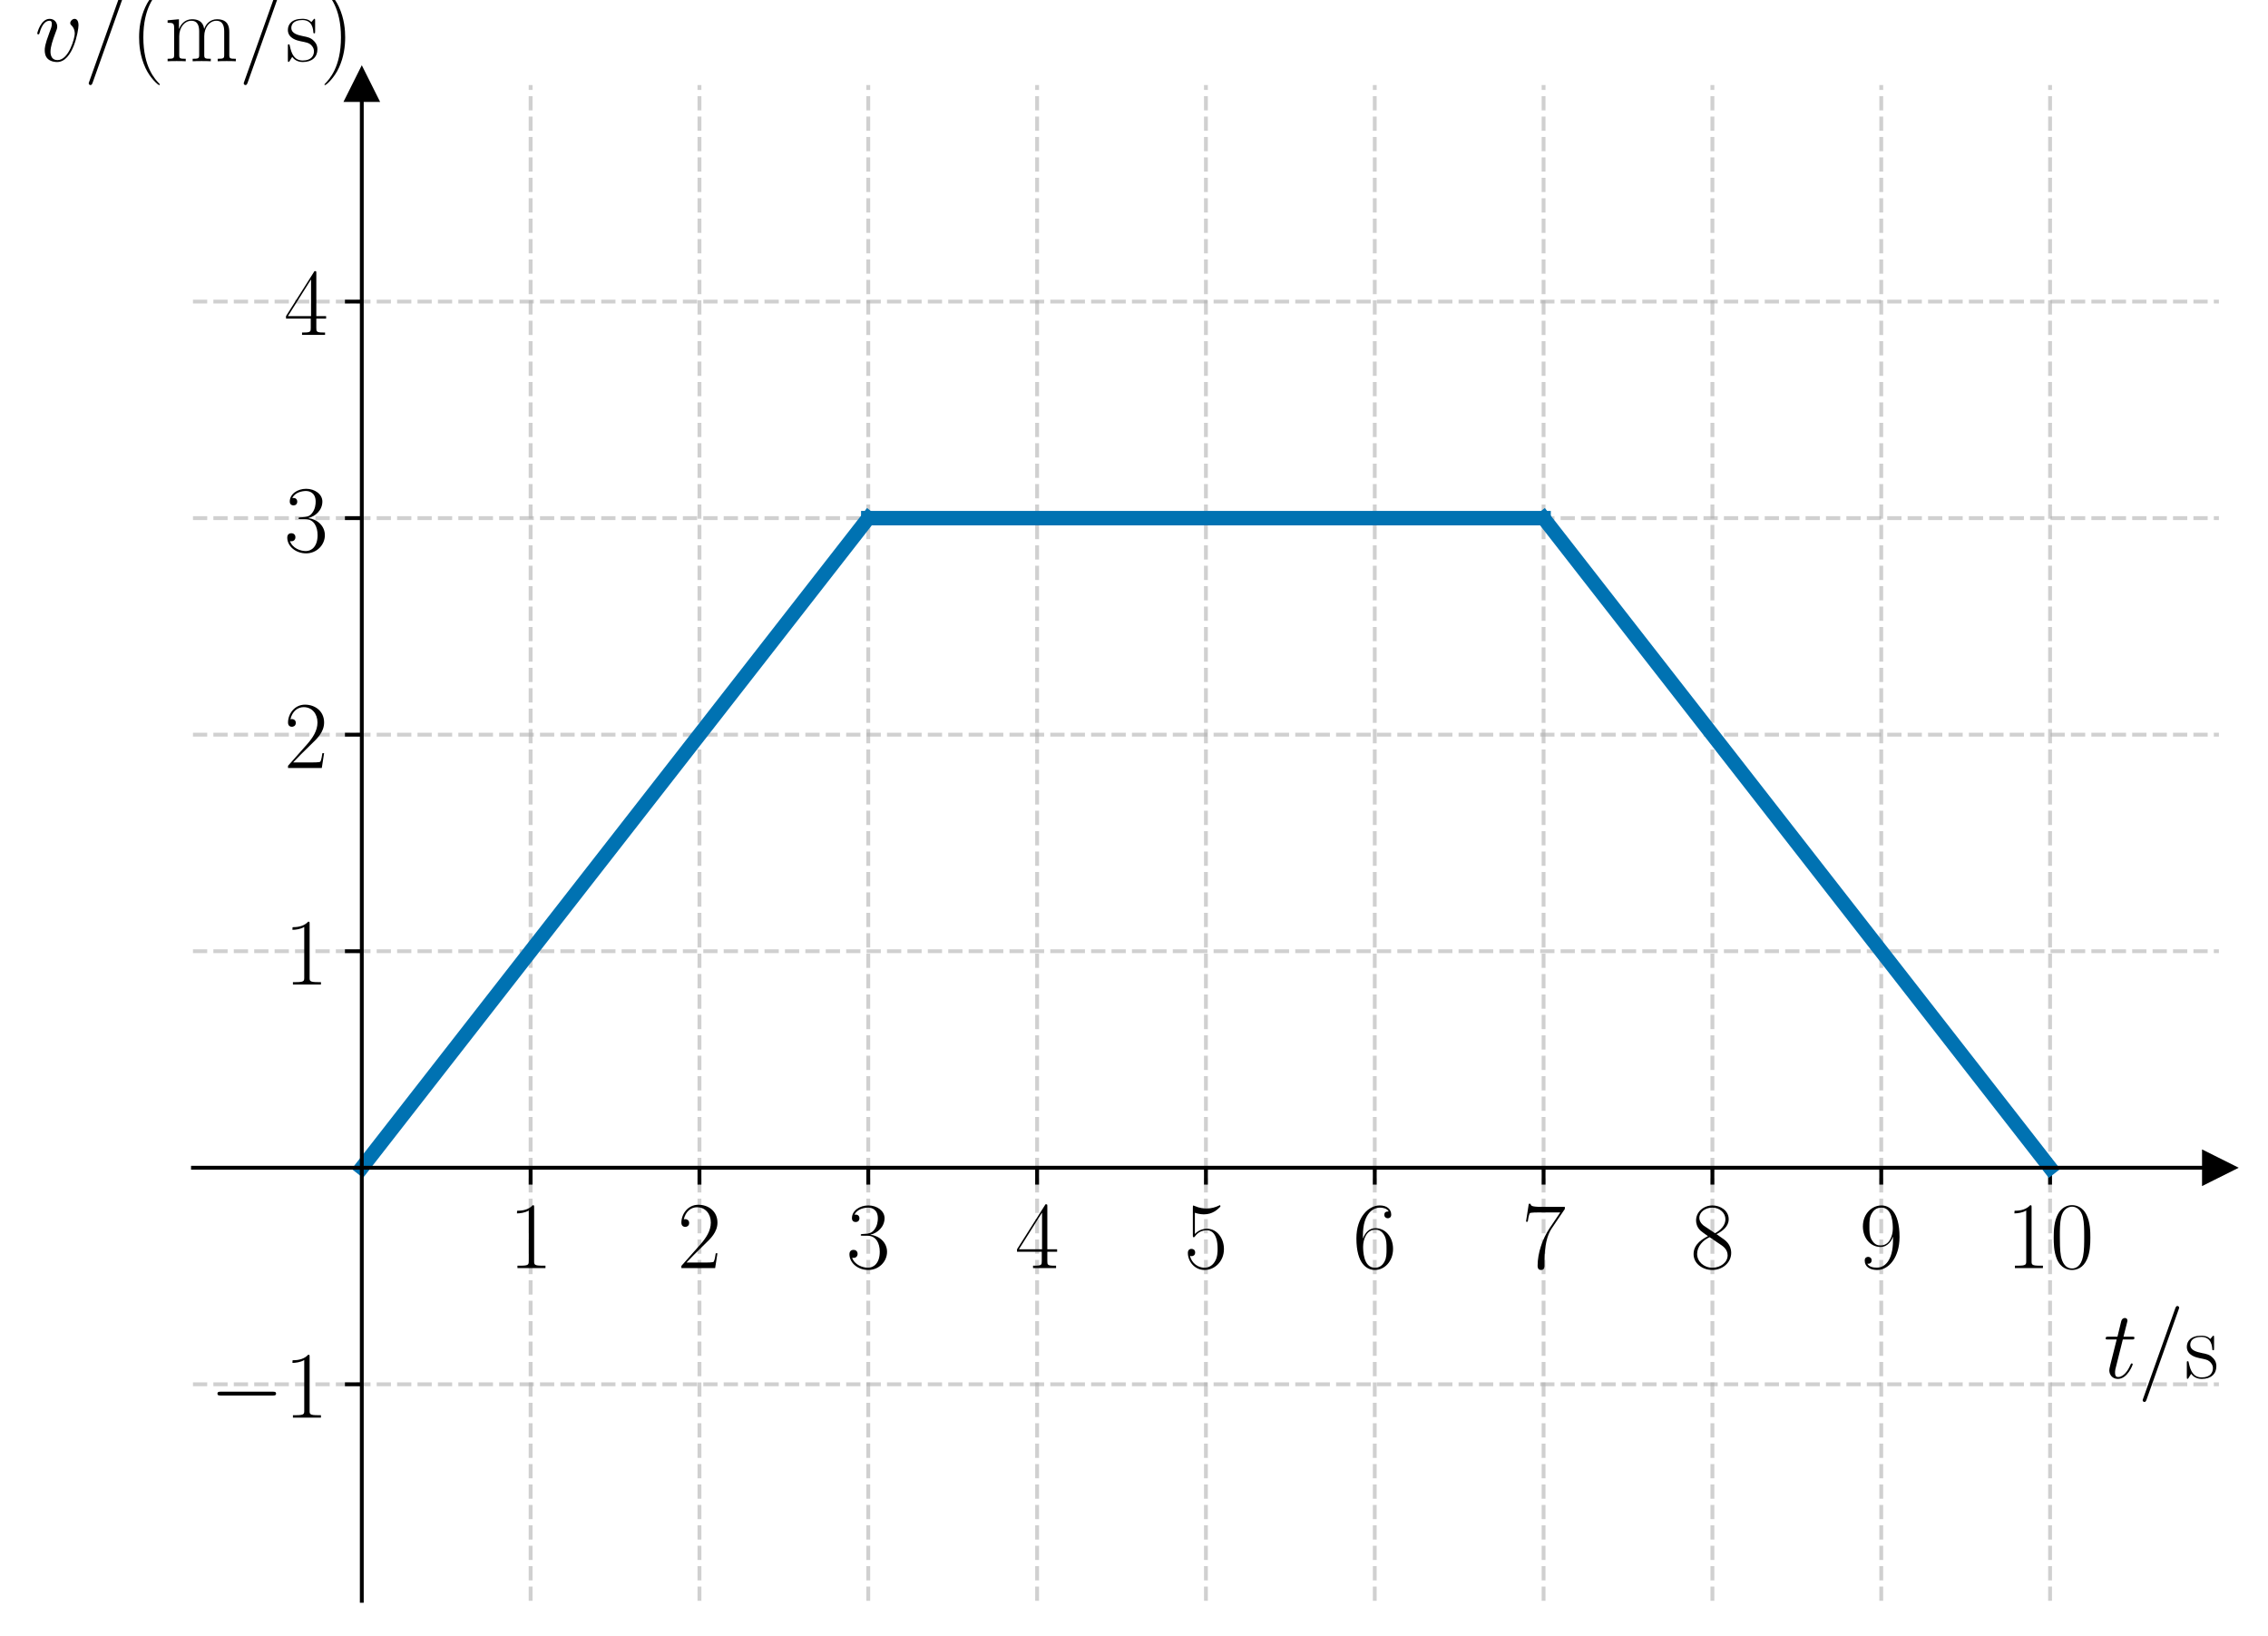
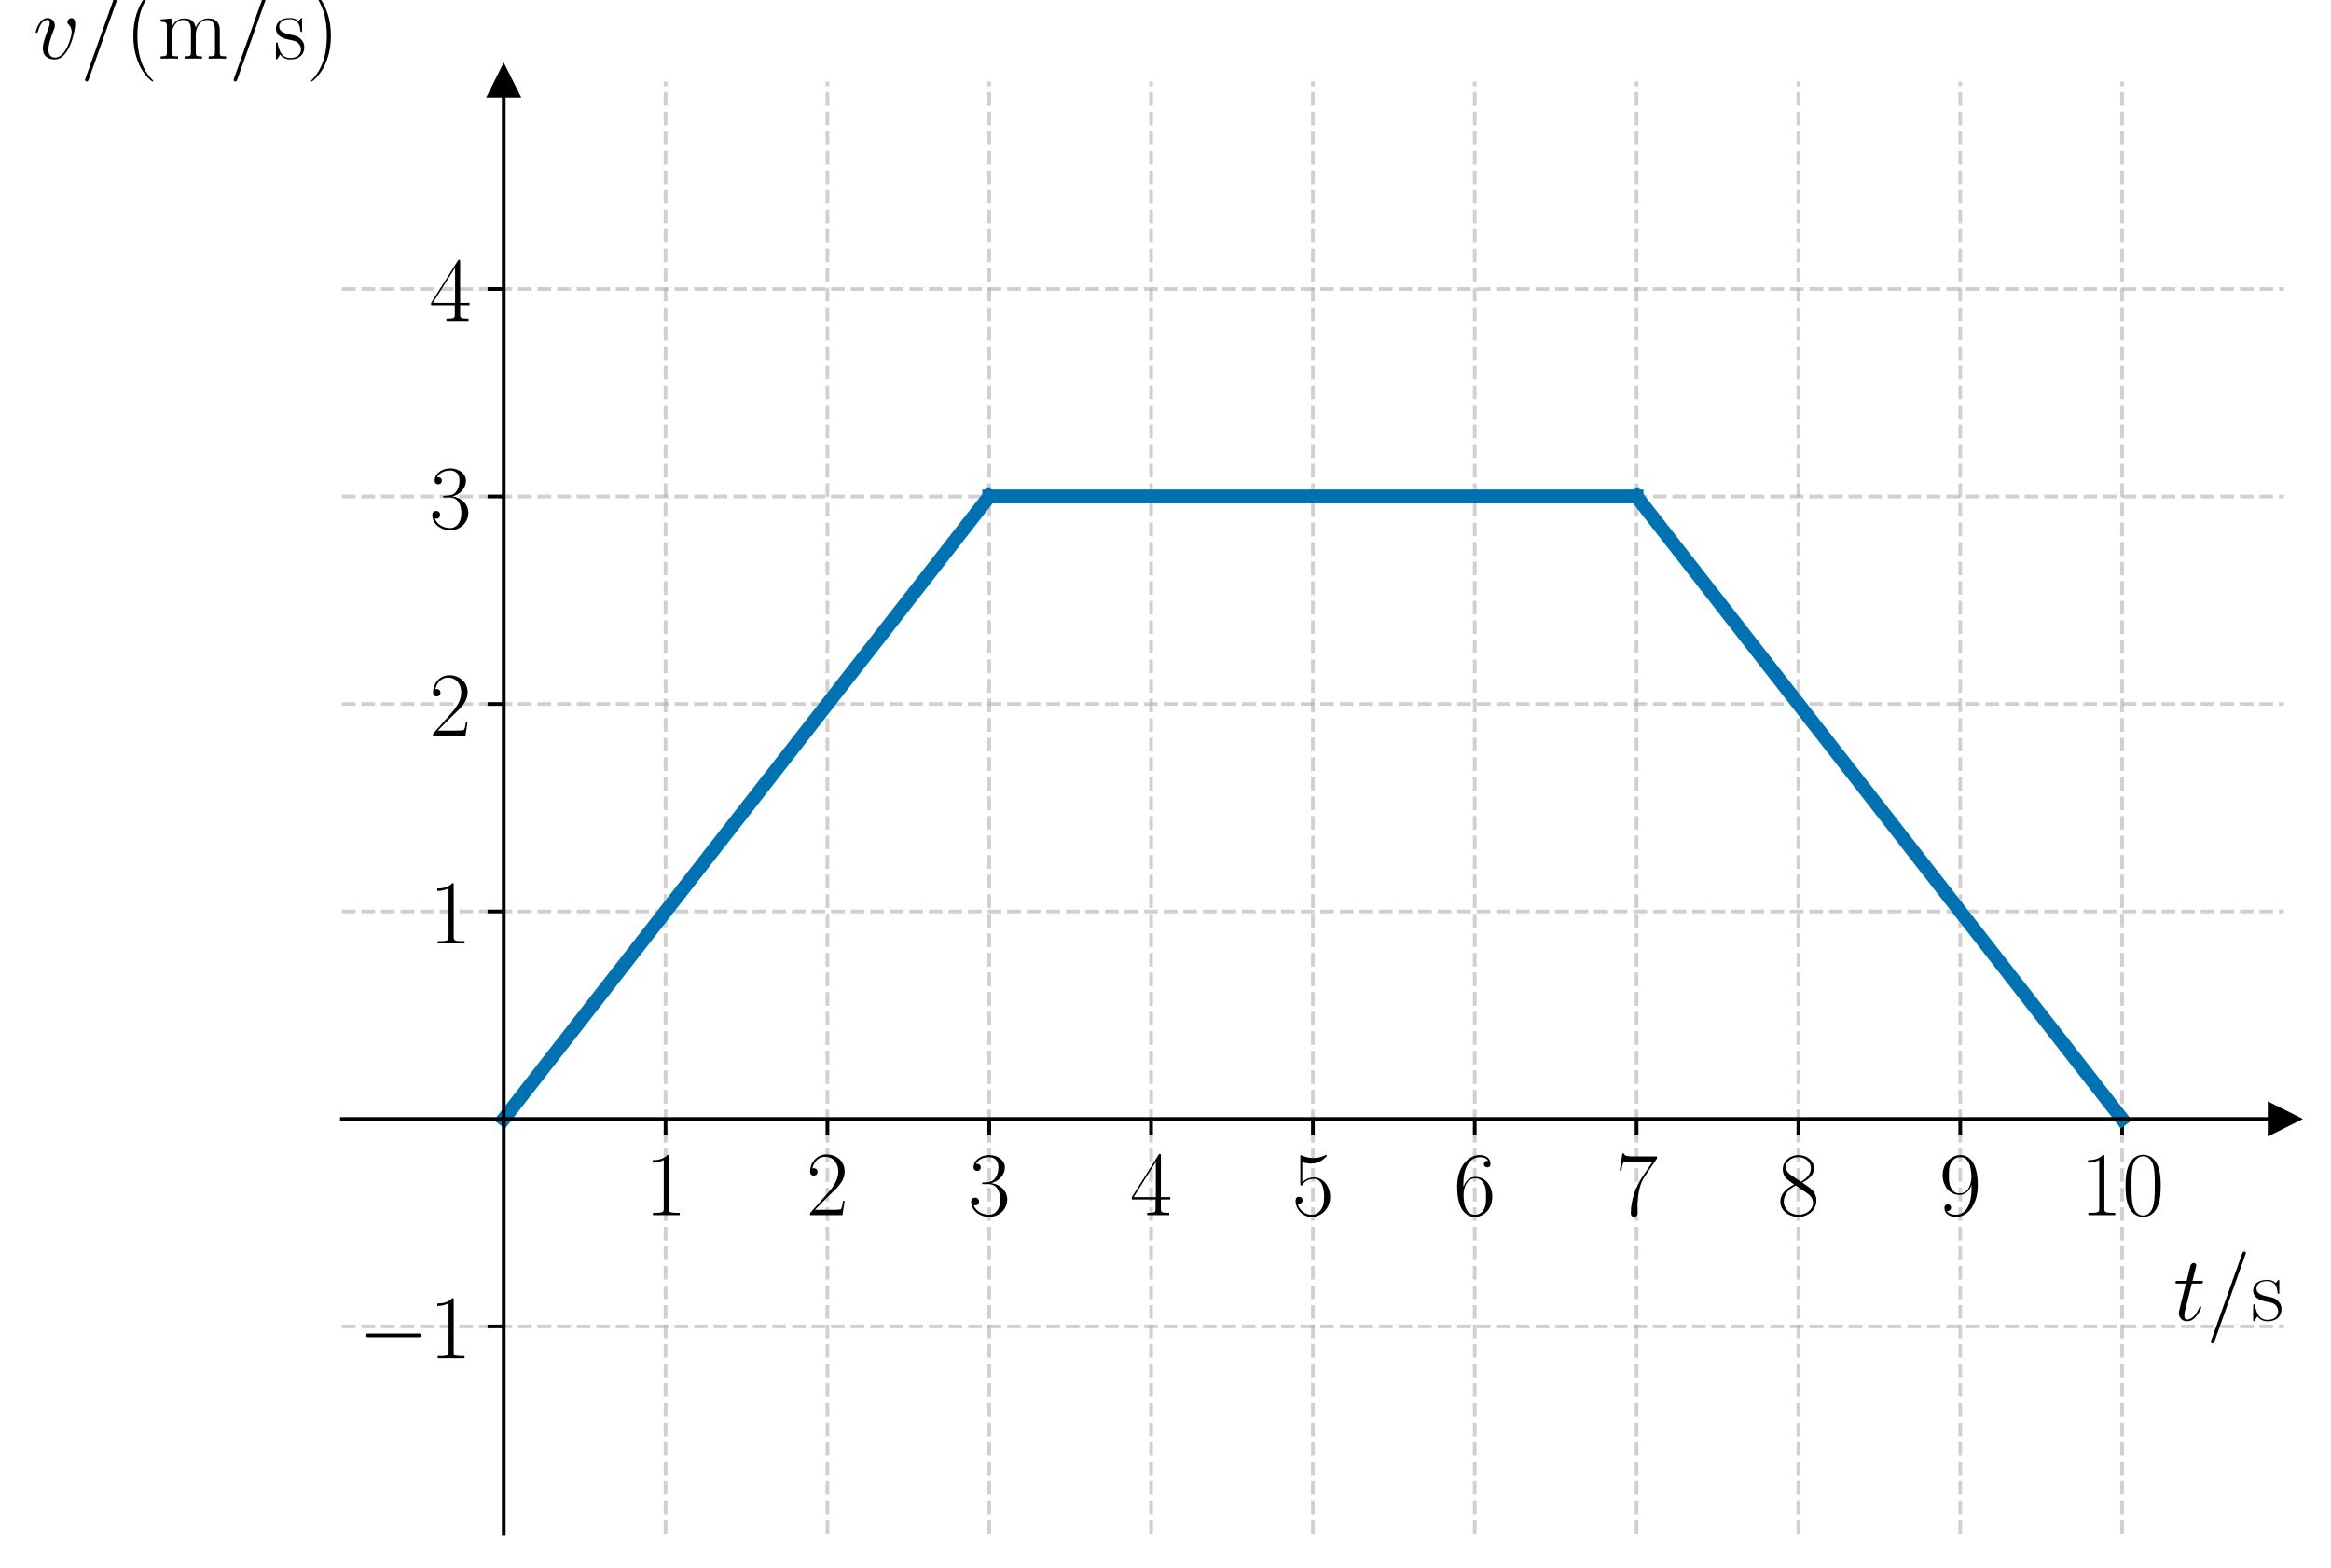
- <svg xmlns="http://www.w3.org/2000/svg" xmlns:xlink="http://www.w3.org/1999/xlink" width="471.093pt" height="339.646pt" viewBox="0 0 471.093 339.646" version="1.1">
+ <svg xmlns="http://www.w3.org/2000/svg" xmlns:xlink="http://www.w3.org/1999/xlink" width="505.093pt" height="339.646pt" viewBox="0 0 505.093 339.646" version="1.1">
  <defs>
    <style type="text/css">*{stroke-linejoin: round; stroke-linecap: butt}</style>
  </defs>
  <g id="figure_1">
    <g id="patch_1">
-       <path d="M 0 339.646  L 471.093 339.646  L 471.093 0  L 0 0  L 0 339.646  z " style="fill: none" />
+       <path d="M 0 339.646  L 505.093 339.646  L 505.093 0  L 0 0  L 0 339.646  z " style="fill: none" />
    </g>
    <g id="axes_1">
      <g id="patch_2">
-         <path d="M 40.081 332.446  L 460.893 332.446  L 460.893 17.663  L 40.081 17.663  L 40.081 332.446  z " style="fill: none" />
+         <path d="M 74.081 332.446  L 494.893 332.446  L 494.893 17.663  L 74.081 17.663  L 74.081 332.446  z " style="fill: none" />
      </g>
      <g id="matplotlib.axis_1">
        <g id="xtick_1">
          <g id="line2d_1">
-             <path d="M 110.217 332.446  L 110.217 17.663  " clip-path="url(#pa4f11e5dad)" style="fill: none; stroke-dasharray: 2.96,1.28; stroke-dashoffset: 0; stroke: #b0b0b0; stroke-opacity: 0.6; stroke-width: 0.8" />
+             <path d="M 144.217 332.446  L 144.217 17.663  " clip-path="url(#p9e16d8593b)" style="fill: none; stroke-dasharray: 2.96,1.28; stroke-dashoffset: 0; stroke: #b0b0b0; stroke-opacity: 0.6; stroke-width: 0.8" />
          </g>
          <g id="line2d_2">
            <defs>
-               <path id="m985f0166a1" d="M 0 0  L 0 3.5  " style="stroke: #000000; stroke-width: 0.8" />
+               <path id="mbb96b07e15" d="M 0 0  L 0 3.5  " style="stroke: #000000; stroke-width: 0.8" />
            </defs>
            <g>
-               <use xlink:href="#m985f0166a1" x="110.217" y="242.508" style="stroke: #000000; stroke-width: 0.8" />
+               <use xlink:href="#mbb96b07e15" x="144.217" y="242.508" style="stroke: #000000; stroke-width: 0.8" />
            </g>
          </g>
          <g id="text_1">
-             <g transform="translate(105.6476 263.3451) scale(0.2 -0.2)">
+             <g transform="translate(139.6476 263.3451) scale(0.2 -0.2)">
              <defs>
                <path id="CMR17-31" d="M 1702 4058  C 1702 4192 1696 4192 1606 4192  C 1357 3916 979 3827 621 3827  C 602 3827 570 3827 563 3808  C 557 3795 557 3782 557 3648  C 755 3648 1088 3686 1344 3839  L 1344 461  C 1344 236 1331 160 781 160  L 589 160  L 589 0  C 896 0 1216 0 1523 0  C 1830 0 2150 0 2458 0  L 2458 160  L 2266 160  C 1715 160 1702 230 1702 458  L 1702 4058  z " transform="scale(0.015625)" />
              </defs>
              <use xlink:href="#CMR17-31" transform="scale(0.996264)" />
            </g>
          </g>
        </g>
        <g id="xtick_2">
          <g id="line2d_3">
-             <path d="M 145.284 332.446  L 145.284 17.663  " clip-path="url(#pa4f11e5dad)" style="fill: none; stroke-dasharray: 2.96,1.28; stroke-dashoffset: 0; stroke: #b0b0b0; stroke-opacity: 0.6; stroke-width: 0.8" />
+             <path d="M 179.284 332.446  L 179.284 17.663  " clip-path="url(#p9e16d8593b)" style="fill: none; stroke-dasharray: 2.96,1.28; stroke-dashoffset: 0; stroke: #b0b0b0; stroke-opacity: 0.6; stroke-width: 0.8" />
          </g>
          <g id="line2d_4">
            <g>
-               <use xlink:href="#m985f0166a1" x="145.284" y="242.508" style="stroke: #000000; stroke-width: 0.8" />
+               <use xlink:href="#mbb96b07e15" x="179.284" y="242.508" style="stroke: #000000; stroke-width: 0.8" />
            </g>
          </g>
          <g id="text_2">
-             <g transform="translate(140.7153 263.3451) scale(0.2 -0.2)">
+             <g transform="translate(174.7153 263.3451) scale(0.2 -0.2)">
              <defs>
                <path id="CMR17-32" d="M 2669 989  L 2554 989  C 2490 536 2438 459 2413 420  C 2381 369 1920 369 1830 369  L 602 369  C 832 619 1280 1072 1824 1597  C 2214 1967 2669 2402 2669 3035  C 2669 3790 2067 4224 1395 4224  C 691 4224 262 3604 262 3030  C 262 2780 448 2748 525 2748  C 589 2748 781 2787 781 3010  C 781 3207 614 3264 525 3264  C 486 3264 448 3258 422 3245  C 544 3790 915 4058 1306 4058  C 1862 4058 2227 3617 2227 3035  C 2227 2479 1901 2000 1536 1584  L 262 146  L 262 0  L 2515 0  L 2669 989  z " transform="scale(0.015625)" />
              </defs>
              <use xlink:href="#CMR17-32" transform="scale(0.996264)" />
            </g>
          </g>
        </g>
        <g id="xtick_3">
          <g id="line2d_5">
-             <path d="M 180.352 332.446  L 180.352 17.663  " clip-path="url(#pa4f11e5dad)" style="fill: none; stroke-dasharray: 2.96,1.28; stroke-dashoffset: 0; stroke: #b0b0b0; stroke-opacity: 0.6; stroke-width: 0.8" />
+             <path d="M 214.352 332.446  L 214.352 17.663  " clip-path="url(#p9e16d8593b)" style="fill: none; stroke-dasharray: 2.96,1.28; stroke-dashoffset: 0; stroke: #b0b0b0; stroke-opacity: 0.6; stroke-width: 0.8" />
          </g>
          <g id="line2d_6">
            <g>
-               <use xlink:href="#m985f0166a1" x="180.352" y="242.508" style="stroke: #000000; stroke-width: 0.8" />
+               <use xlink:href="#mbb96b07e15" x="214.352" y="242.508" style="stroke: #000000; stroke-width: 0.8" />
            </g>
          </g>
          <g id="text_3">
-             <g transform="translate(175.7829 263.3451) scale(0.2 -0.2)">
+             <g transform="translate(209.7829 263.3451) scale(0.2 -0.2)">
              <defs>
                <path id="CMR17-33" d="M 1414 2157  C 1984 2157 2234 1662 2234 1090  C 2234 320 1824 25 1453 25  C 1114 25 563 194 390 693  C 422 680 454 680 486 680  C 640 680 755 782 755 948  C 755 1133 614 1216 486 1216  C 378 1216 211 1165 211 926  C 211 335 787 -128 1466 -128  C 2176 -128 2720 430 2720 1085  C 2720 1707 2208 2157 1600 2227  C 2086 2328 2554 2756 2554 3329  C 2554 3820 2048 4179 1472 4179  C 890 4179 378 3829 378 3329  C 378 3110 544 3072 627 3072  C 762 3072 877 3155 877 3321  C 877 3486 762 3569 627 3569  C 602 3569 570 3569 544 3557  C 730 3959 1235 4032 1459 4032  C 1683 4032 2106 3925 2106 3320  C 2106 3143 2080 2828 1862 2550  C 1670 2304 1453 2304 1242 2284  C 1210 2284 1062 2269 1037 2269  C 992 2263 966 2257 966 2208  C 966 2163 973 2157 1101 2157  L 1414 2157  z " transform="scale(0.015625)" />
              </defs>
              <use xlink:href="#CMR17-33" transform="scale(0.996264)" />
            </g>
          </g>
        </g>
        <g id="xtick_4">
          <g id="line2d_7">
-             <path d="M 215.42 332.446  L 215.42 17.663  " clip-path="url(#pa4f11e5dad)" style="fill: none; stroke-dasharray: 2.96,1.28; stroke-dashoffset: 0; stroke: #b0b0b0; stroke-opacity: 0.6; stroke-width: 0.8" />
+             <path d="M 249.42 332.446  L 249.42 17.663  " clip-path="url(#p9e16d8593b)" style="fill: none; stroke-dasharray: 2.96,1.28; stroke-dashoffset: 0; stroke: #b0b0b0; stroke-opacity: 0.6; stroke-width: 0.8" />
          </g>
          <g id="line2d_8">
            <g>
-               <use xlink:href="#m985f0166a1" x="215.42" y="242.508" style="stroke: #000000; stroke-width: 0.8" />
+               <use xlink:href="#mbb96b07e15" x="249.42" y="242.508" style="stroke: #000000; stroke-width: 0.8" />
            </g>
          </g>
          <g id="text_4">
-             <g transform="translate(210.8505 263.3451) scale(0.2 -0.2)">
+             <g transform="translate(244.8505 263.3451) scale(0.2 -0.2)">
              <defs>
                <path id="CMR17-34" d="M 2150 4122  C 2150 4256 2144 4256 2029 4256  L 128 1254  L 128 1088  L 1779 1088  L 1779 457  C 1779 224 1766 160 1318 160  L 1197 160  L 1197 0  C 1402 0 1747 0 1965 0  C 2182 0 2528 0 2733 0  L 2733 160  L 2611 160  C 2163 160 2150 224 2150 457  L 2150 1088  L 2803 1088  L 2803 1254  L 2150 1254  L 2150 4122  z M 1798 3703  L 1798 1254  L 256 1254  L 1798 3703  z " transform="scale(0.015625)" />
              </defs>
              <use xlink:href="#CMR17-34" transform="scale(0.996264)" />
            </g>
          </g>
        </g>
        <g id="xtick_5">
          <g id="line2d_9">
-             <path d="M 250.487 332.446  L 250.487 17.663  " clip-path="url(#pa4f11e5dad)" style="fill: none; stroke-dasharray: 2.96,1.28; stroke-dashoffset: 0; stroke: #b0b0b0; stroke-opacity: 0.6; stroke-width: 0.8" />
+             <path d="M 284.487 332.446  L 284.487 17.663  " clip-path="url(#p9e16d8593b)" style="fill: none; stroke-dasharray: 2.96,1.28; stroke-dashoffset: 0; stroke: #b0b0b0; stroke-opacity: 0.6; stroke-width: 0.8" />
          </g>
          <g id="line2d_10">
            <g>
-               <use xlink:href="#m985f0166a1" x="250.487" y="242.508" style="stroke: #000000; stroke-width: 0.8" />
+               <use xlink:href="#mbb96b07e15" x="284.487" y="242.508" style="stroke: #000000; stroke-width: 0.8" />
            </g>
          </g>
          <g id="text_5">
-             <g transform="translate(245.9182 263.3451) scale(0.2 -0.2)">
+             <g transform="translate(279.9182 263.3451) scale(0.2 -0.2)">
              <defs>
                <path id="CMR17-35" d="M 730 3692  C 794 3666 1056 3584 1325 3584  C 1920 3584 2246 3911 2432 4100  C 2432 4157 2432 4192 2394 4192  C 2387 4192 2374 4192 2323 4163  C 2099 4058 1837 3973 1517 3973  C 1325 3973 1037 3999 723 4139  C 653 4171 640 4171 634 4171  C 602 4171 595 4164 595 4037  L 595 2203  C 595 2089 595 2057 659 2057  C 691 2057 704 2070 736 2114  C 941 2401 1222 2522 1542 2522  C 1766 2522 2246 2382 2246 1289  C 2246 1085 2246 715 2054 421  C 1894 159 1645 25 1370 25  C 947 25 518 320 403 814  C 429 807 480 795 506 795  C 589 795 749 840 749 1038  C 749 1210 627 1280 506 1280  C 358 1280 262 1190 262 1011  C 262 454 704 -128 1382 -128  C 2042 -128 2669 440 2669 1264  C 2669 2030 2170 2624 1549 2624  C 1222 2624 947 2503 730 2274  L 730 3692  z " transform="scale(0.015625)" />
              </defs>
              <use xlink:href="#CMR17-35" transform="scale(0.996264)" />
            </g>
          </g>
        </g>
        <g id="xtick_6">
          <g id="line2d_11">
-             <path d="M 285.555 332.446  L 285.555 17.663  " clip-path="url(#pa4f11e5dad)" style="fill: none; stroke-dasharray: 2.96,1.28; stroke-dashoffset: 0; stroke: #b0b0b0; stroke-opacity: 0.6; stroke-width: 0.8" />
+             <path d="M 319.555 332.446  L 319.555 17.663  " clip-path="url(#p9e16d8593b)" style="fill: none; stroke-dasharray: 2.96,1.28; stroke-dashoffset: 0; stroke: #b0b0b0; stroke-opacity: 0.6; stroke-width: 0.8" />
          </g>
          <g id="line2d_12">
            <g>
-               <use xlink:href="#m985f0166a1" x="285.555" y="242.508" style="stroke: #000000; stroke-width: 0.8" />
+               <use xlink:href="#mbb96b07e15" x="319.555" y="242.508" style="stroke: #000000; stroke-width: 0.8" />
            </g>
          </g>
          <g id="text_6">
-             <g transform="translate(280.9858 263.3451) scale(0.2 -0.2)">
+             <g transform="translate(314.9858 263.3451) scale(0.2 -0.2)">
              <defs>
                <path id="CMR17-36" d="M 678 2176  C 678 3690 1395 4032 1811 4032  C 1946 4032 2272 4009 2400 3776  C 2298 3776 2106 3776 2106 3553  C 2106 3381 2246 3323 2336 3323  C 2394 3323 2566 3348 2566 3560  C 2566 3954 2246 4179 1805 4179  C 1043 4179 243 3390 243 1984  C 243 253 966 -128 1478 -128  C 2099 -128 2688 427 2688 1283  C 2688 2081 2170 2662 1517 2662  C 1126 2662 838 2407 678 1960  L 678 2176  z M 1478 25  C 691 25 691 1200 691 1436  C 691 1896 909 2560 1504 2560  C 1613 2560 1926 2560 2138 2120  C 2253 1870 2253 1609 2253 1289  C 2253 944 2253 690 2118 434  C 1978 171 1773 25 1478 25  z " transform="scale(0.015625)" />
              </defs>
              <use xlink:href="#CMR17-36" transform="scale(0.996264)" />
            </g>
          </g>
        </g>
        <g id="xtick_7">
          <g id="line2d_13">
-             <path d="M 320.622 332.446  L 320.622 17.663  " clip-path="url(#pa4f11e5dad)" style="fill: none; stroke-dasharray: 2.96,1.28; stroke-dashoffset: 0; stroke: #b0b0b0; stroke-opacity: 0.6; stroke-width: 0.8" />
+             <path d="M 354.622 332.446  L 354.622 17.663  " clip-path="url(#p9e16d8593b)" style="fill: none; stroke-dasharray: 2.96,1.28; stroke-dashoffset: 0; stroke: #b0b0b0; stroke-opacity: 0.6; stroke-width: 0.8" />
          </g>
          <g id="line2d_14">
            <g>
-               <use xlink:href="#m985f0166a1" x="320.622" y="242.508" style="stroke: #000000; stroke-width: 0.8" />
+               <use xlink:href="#mbb96b07e15" x="354.622" y="242.508" style="stroke: #000000; stroke-width: 0.8" />
            </g>
          </g>
          <g id="text_7">
-             <g transform="translate(316.0534 263.3451) scale(0.2 -0.2)">
+             <g transform="translate(350.0534 263.3451) scale(0.2 -0.2)">
              <defs>
                <path id="CMR17-37" d="M 2886 3941  L 2886 4081  L 1382 4081  C 634 4081 621 4165 595 4288  L 480 4288  L 294 3094  L 410 3094  C 429 3215 474 3540 550 3661  C 589 3712 1062 3712 1171 3712  L 2579 3712  L 1869 2661  C 1395 1954 1069 999 1069 165  C 1069 89 1069 -128 1299 -128  C 1530 -128 1530 89 1530 171  L 1530 465  C 1530 1508 1709 2196 2003 2636  L 2886 3941  z " transform="scale(0.015625)" />
              </defs>
              <use xlink:href="#CMR17-37" transform="scale(0.996264)" />
            </g>
          </g>
        </g>
        <g id="xtick_8">
          <g id="line2d_15">
-             <path d="M 355.69 332.446  L 355.69 17.663  " clip-path="url(#pa4f11e5dad)" style="fill: none; stroke-dasharray: 2.96,1.28; stroke-dashoffset: 0; stroke: #b0b0b0; stroke-opacity: 0.6; stroke-width: 0.8" />
+             <path d="M 389.69 332.446  L 389.69 17.663  " clip-path="url(#p9e16d8593b)" style="fill: none; stroke-dasharray: 2.96,1.28; stroke-dashoffset: 0; stroke: #b0b0b0; stroke-opacity: 0.6; stroke-width: 0.8" />
          </g>
          <g id="line2d_16">
            <g>
-               <use xlink:href="#m985f0166a1" x="355.69" y="242.508" style="stroke: #000000; stroke-width: 0.8" />
+               <use xlink:href="#mbb96b07e15" x="389.69" y="242.508" style="stroke: #000000; stroke-width: 0.8" />
            </g>
          </g>
          <g id="text_8">
-             <g transform="translate(351.1211 263.3451) scale(0.2 -0.2)">
+             <g transform="translate(385.1211 263.3451) scale(0.2 -0.2)">
              <defs>
                <path id="CMR17-38" d="M 1741 2264  C 2144 2467 2554 2773 2554 3263  C 2554 3841 1990 4179 1472 4179  C 890 4179 378 3759 378 3180  C 378 3021 416 2747 666 2505  C 730 2442 998 2251 1171 2130  C 883 1983 211 1634 211 934  C 211 279 838 -128 1459 -128  C 2144 -128 2720 362 2720 1010  C 2720 1590 2330 1857 2074 2029  L 1741 2264  z M 902 2822  C 851 2854 595 3051 595 3351  C 595 3739 998 4032 1459 4032  C 1965 4032 2336 3676 2336 3262  C 2336 2669 1670 2331 1638 2331  C 1632 2331 1626 2331 1574 2370  L 902 2822  z M 2080 1519  C 2176 1449 2483 1240 2483 851  C 2483 381 2010 25 1472 25  C 890 25 448 438 448 940  C 448 1443 838 1862 1280 2060  L 2080 1519  z " transform="scale(0.015625)" />
              </defs>
              <use xlink:href="#CMR17-38" transform="scale(0.996264)" />
            </g>
          </g>
        </g>
        <g id="xtick_9">
          <g id="line2d_17">
-             <path d="M 390.758 332.446  L 390.758 17.663  " clip-path="url(#pa4f11e5dad)" style="fill: none; stroke-dasharray: 2.96,1.28; stroke-dashoffset: 0; stroke: #b0b0b0; stroke-opacity: 0.6; stroke-width: 0.8" />
+             <path d="M 424.758 332.446  L 424.758 17.663  " clip-path="url(#p9e16d8593b)" style="fill: none; stroke-dasharray: 2.96,1.28; stroke-dashoffset: 0; stroke: #b0b0b0; stroke-opacity: 0.6; stroke-width: 0.8" />
          </g>
          <g id="line2d_18">
            <g>
-               <use xlink:href="#m985f0166a1" x="390.758" y="242.508" style="stroke: #000000; stroke-width: 0.8" />
+               <use xlink:href="#mbb96b07e15" x="424.758" y="242.508" style="stroke: #000000; stroke-width: 0.8" />
            </g>
          </g>
          <g id="text_9">
-             <g transform="translate(386.1887 263.3451) scale(0.2 -0.2)">
+             <g transform="translate(420.1887 263.3451) scale(0.2 -0.2)">
              <defs>
                <path id="CMR17-39" d="M 2253 1864  C 2253 464 1670 31 1190 31  C 1043 31 685 31 538 294  C 704 268 826 357 826 518  C 826 692 685 749 595 749  C 538 749 365 723 365 506  C 365 71 742 -128 1203 -128  C 1939 -128 2688 674 2688 2073  C 2688 3817 1971 4179 1485 4179  C 851 4179 243 3628 243 2778  C 243 1991 762 1408 1414 1408  C 1952 1408 2189 1903 2253 2112  L 2253 1864  z M 1427 1510  C 1254 1510 1011 1542 813 1922  C 678 2169 678 2461 678 2771  C 678 3146 678 3405 858 3684  C 947 3817 1114 4032 1485 4032  C 2240 4032 2240 2885 2240 2632  C 2240 2182 2035 1510 1427 1510  z " transform="scale(0.015625)" />
              </defs>
              <use xlink:href="#CMR17-39" transform="scale(0.996264)" />
            </g>
          </g>
        </g>
        <g id="xtick_10">
          <g id="line2d_19">
-             <path d="M 425.825 332.446  L 425.825 17.663  " clip-path="url(#pa4f11e5dad)" style="fill: none; stroke-dasharray: 2.96,1.28; stroke-dashoffset: 0; stroke: #b0b0b0; stroke-opacity: 0.6; stroke-width: 0.8" />
+             <path d="M 459.825 332.446  L 459.825 17.663  " clip-path="url(#p9e16d8593b)" style="fill: none; stroke-dasharray: 2.96,1.28; stroke-dashoffset: 0; stroke: #b0b0b0; stroke-opacity: 0.6; stroke-width: 0.8" />
          </g>
          <g id="line2d_20">
            <g>
-               <use xlink:href="#m985f0166a1" x="425.825" y="242.508" style="stroke: #000000; stroke-width: 0.8" />
+               <use xlink:href="#mbb96b07e15" x="459.825" y="242.508" style="stroke: #000000; stroke-width: 0.8" />
            </g>
          </g>
          <g id="text_10">
-             <g transform="translate(416.6873 263.3451) scale(0.2 -0.2)">
+             <g transform="translate(450.6873 263.3451) scale(0.2 -0.2)">
              <defs>
                <path id="CMR17-30" d="M 2688 2025  C 2688 2416 2682 3080 2413 3591  C 2176 4039 1798 4198 1466 4198  C 1158 4198 768 4058 525 3597  C 269 3118 243 2524 243 2025  C 243 1661 250 1106 448 619  C 723 -39 1216 -128 1466 -128  C 1760 -128 2208 -7 2470 600  C 2662 1042 2688 1559 2688 2025  z M 1466 -26  C 1056 -26 813 325 723 812  C 653 1188 653 1738 653 2096  C 653 2588 653 2997 736 3387  C 858 3929 1216 4096 1466 4096  C 1728 4096 2067 3923 2189 3400  C 2272 3036 2278 2607 2278 2096  C 2278 1680 2278 1169 2202 792  C 2067 95 1690 -26 1466 -26  z " transform="scale(0.015625)" />
              </defs>
              <use xlink:href="#CMR17-31" transform="scale(0.996264)" />
              <use xlink:href="#CMR17-30" transform="translate(45.69048 0) scale(0.996264)" />
            </g>
          </g>
        </g>
        <g id="text_11">
-           <g transform="translate(436.9325 286.1647) scale(0.2 -0.2)">
+           <g transform="translate(470.9325 286.1647) scale(0.2 -0.2)">
            <defs>
              <path id="CMMI12-74" d="M 1286 2566  L 1875 2566  C 1997 2566 2061 2566 2061 2681  C 2061 2752 2022 2752 1894 2752  L 1331 2752  L 1568 3692  C 1594 3781 1594 3794 1594 3840  C 1594 3943 1510 4000 1427 4000  C 1376 4000 1229 3981 1178 3775  L 928 2752  L 326 2752  C 198 2752 141 2752 141 2630  C 141 2566 186 2566 307 2566  L 877 2566  L 454 881  C 403 658 384 594 384 511  C 384 211 595 -64 954 -64  C 1600 -64 1946 868 1946 912  C 1946 951 1920 970 1882 970  C 1869 970 1843 970 1830 944  C 1824 938 1818 931 1773 829  C 1638 511 1344 64 973 64  C 781 64 768 224 768 364  C 768 370 768 492 787 568  L 1286 2566  z " transform="scale(0.015625)" />
              <path id="CMMI12-3d" d="M 2746 4562  C 2746 4569 2784 4666 2784 4678  C 2784 4755 2720 4800 2669 4800  C 2637 4800 2579 4800 2528 4659  L 384 -1363  C 384 -1370 346 -1465 346 -1478  C 346 -1555 410 -1600 461 -1600  C 499 -1600 557 -1593 602 -1459  L 2746 4562  z " transform="scale(0.015625)" />
              <path id="CMR17-73" d="M 1978 2697  C 1978 2813 1971 2819 1933 2819  C 1907 2819 1901 2813 1824 2717  C 1805 2691 1747 2626 1728 2601  C 1523 2819 1235 2819 1126 2819  C 416 2819 160 2447 160 2076  C 160 1498 813 1365 998 1325  C 1402 1243 1542 1217 1677 1101  C 1760 1025 1901 884 1901 654  C 1901 384 1747 38 1158 38  C 602 38 403 460 288 1021  C 269 1110 269 1117 218 1117  C 166 1117 160 1110 160 983  L 160 63  C 160 -51 166 -58 205 -58  C 237 -58 243 -51 275 0  C 314 57 410 211 448 276  C 576 103 800 -64 1158 -64  C 1792 -64 2131 283 2131 784  C 2131 1112 1958 1285 1875 1362  C 1683 1561 1459 1606 1190 1657  C 838 1735 390 1825 390 2217  C 390 2383 480 2737 1126 2737  C 1811 2737 1850 2094 1862 1888  C 1869 1856 1901 1849 1920 1849  C 1978 1849 1978 1869 1978 1978  L 1978 2697  z " transform="scale(0.015625)" />
            </defs>
            <use xlink:href="#CMMI12-74" transform="scale(0.996264)" />
            <use xlink:href="#CMMI12-3d" transform="translate(35.22633 0) scale(0.996264)" />
            <use xlink:href="#CMR17-73" transform="translate(84.00125 0) scale(0.996264)" />
          </g>
        </g>
      </g>
      <g id="matplotlib.axis_2">
        <g id="ytick_1">
          <g id="line2d_21">
-             <path d="M 40.081 287.477  L 460.893 287.477  " clip-path="url(#pa4f11e5dad)" style="fill: none; stroke-dasharray: 2.96,1.28; stroke-dashoffset: 0; stroke: #b0b0b0; stroke-opacity: 0.6; stroke-width: 0.8" />
+             <path d="M 74.081 287.477  L 494.893 287.477  " clip-path="url(#p9e16d8593b)" style="fill: none; stroke-dasharray: 2.96,1.28; stroke-dashoffset: 0; stroke: #b0b0b0; stroke-opacity: 0.6; stroke-width: 0.8" />
          </g>
          <g id="line2d_22">
            <defs>
-               <path id="mebc6d94943" d="M 0 0  L -3.5 0  " style="stroke: #000000; stroke-width: 0.8" />
+               <path id="m6851063e5f" d="M 0 0  L -3.5 0  " style="stroke: #000000; stroke-width: 0.8" />
            </defs>
            <g>
-               <use xlink:href="#mebc6d94943" x="75.149" y="287.477" style="stroke: #000000; stroke-width: 0.8" />
+               <use xlink:href="#m6851063e5f" x="109.149" y="287.477" style="stroke: #000000; stroke-width: 0.8" />
            </g>
          </g>
          <g id="text_12">
-             <g transform="translate(43.51347 294.3957) scale(0.2 -0.2)">
+             <g transform="translate(77.51347 294.3957) scale(0.2 -0.2)">
              <defs>
                <path id="CMSY10-0" d="M 4218 1472  C 4326 1472 4442 1472 4442 1600  C 4442 1728 4326 1728 4218 1728  L 755 1728  C 646 1728 531 1728 531 1600  C 531 1472 646 1472 755 1472  L 4218 1472  z " transform="scale(0.015625)" />
              </defs>
              <use xlink:href="#CMSY10-0" transform="scale(0.996264)" />
              <use xlink:href="#CMR17-31" transform="translate(77.48747 0) scale(0.996264)" />
            </g>
          </g>
        </g>
        <g id="ytick_2">
          <g id="line2d_23">
-             <path d="M 40.081 197.539  L 460.893 197.539  " clip-path="url(#pa4f11e5dad)" style="fill: none; stroke-dasharray: 2.96,1.28; stroke-dashoffset: 0; stroke: #b0b0b0; stroke-opacity: 0.6; stroke-width: 0.8" />
+             <path d="M 74.081 197.539  L 494.893 197.539  " clip-path="url(#p9e16d8593b)" style="fill: none; stroke-dasharray: 2.96,1.28; stroke-dashoffset: 0; stroke: #b0b0b0; stroke-opacity: 0.6; stroke-width: 0.8" />
          </g>
          <g id="line2d_24">
            <g>
-               <use xlink:href="#mebc6d94943" x="75.149" y="197.539" style="stroke: #000000; stroke-width: 0.8" />
+               <use xlink:href="#m6851063e5f" x="109.149" y="197.539" style="stroke: #000000; stroke-width: 0.8" />
            </g>
          </g>
          <g id="text_13">
-             <g transform="translate(59.01096 204.4575) scale(0.2 -0.2)">
+             <g transform="translate(93.01096 204.4575) scale(0.2 -0.2)">
              <use xlink:href="#CMR17-31" transform="scale(0.996264)" />
            </g>
          </g>
        </g>
        <g id="ytick_3">
          <g id="line2d_25">
-             <path d="M 40.081 152.57  L 460.893 152.57  " clip-path="url(#pa4f11e5dad)" style="fill: none; stroke-dasharray: 2.96,1.28; stroke-dashoffset: 0; stroke: #b0b0b0; stroke-opacity: 0.6; stroke-width: 0.8" />
+             <path d="M 74.081 152.57  L 494.893 152.57  " clip-path="url(#p9e16d8593b)" style="fill: none; stroke-dasharray: 2.96,1.28; stroke-dashoffset: 0; stroke: #b0b0b0; stroke-opacity: 0.6; stroke-width: 0.8" />
          </g>
          <g id="line2d_26">
            <g>
-               <use xlink:href="#mebc6d94943" x="75.149" y="152.57" style="stroke: #000000; stroke-width: 0.8" />
+               <use xlink:href="#m6851063e5f" x="109.149" y="152.57" style="stroke: #000000; stroke-width: 0.8" />
            </g>
          </g>
          <g id="text_14">
-             <g transform="translate(59.01096 159.4884) scale(0.2 -0.2)">
+             <g transform="translate(93.01096 159.4884) scale(0.2 -0.2)">
              <use xlink:href="#CMR17-32" transform="scale(0.996264)" />
            </g>
          </g>
        </g>
        <g id="ytick_4">
          <g id="line2d_27">
-             <path d="M 40.081 107.601  L 460.893 107.601  " clip-path="url(#pa4f11e5dad)" style="fill: none; stroke-dasharray: 2.96,1.28; stroke-dashoffset: 0; stroke: #b0b0b0; stroke-opacity: 0.6; stroke-width: 0.8" />
+             <path d="M 74.081 107.601  L 494.893 107.601  " clip-path="url(#p9e16d8593b)" style="fill: none; stroke-dasharray: 2.96,1.28; stroke-dashoffset: 0; stroke: #b0b0b0; stroke-opacity: 0.6; stroke-width: 0.8" />
          </g>
          <g id="line2d_28">
            <g>
-               <use xlink:href="#mebc6d94943" x="75.149" y="107.601" style="stroke: #000000; stroke-width: 0.8" />
+               <use xlink:href="#m6851063e5f" x="109.149" y="107.601" style="stroke: #000000; stroke-width: 0.8" />
            </g>
          </g>
          <g id="text_15">
-             <g transform="translate(59.01096 114.5193) scale(0.2 -0.2)">
+             <g transform="translate(93.01096 114.5193) scale(0.2 -0.2)">
              <use xlink:href="#CMR17-33" transform="scale(0.996264)" />
            </g>
          </g>
        </g>
        <g id="ytick_5">
          <g id="line2d_29">
-             <path d="M 40.081 62.632  L 460.893 62.632  " clip-path="url(#pa4f11e5dad)" style="fill: none; stroke-dasharray: 2.96,1.28; stroke-dashoffset: 0; stroke: #b0b0b0; stroke-opacity: 0.6; stroke-width: 0.8" />
+             <path d="M 74.081 62.632  L 494.893 62.632  " clip-path="url(#p9e16d8593b)" style="fill: none; stroke-dasharray: 2.96,1.28; stroke-dashoffset: 0; stroke: #b0b0b0; stroke-opacity: 0.6; stroke-width: 0.8" />
          </g>
          <g id="line2d_30">
            <g>
-               <use xlink:href="#mebc6d94943" x="75.149" y="62.632" style="stroke: #000000; stroke-width: 0.8" />
+               <use xlink:href="#m6851063e5f" x="109.149" y="62.632" style="stroke: #000000; stroke-width: 0.8" />
            </g>
          </g>
          <g id="text_16">
-             <g transform="translate(59.01096 69.55024) scale(0.2 -0.2)">
+             <g transform="translate(93.01096 69.55024) scale(0.2 -0.2)">
              <use xlink:href="#CMR17-34" transform="scale(0.996264)" />
            </g>
          </g>
        </g>
        <g id="text_17">
          <g transform="translate(7.2 12.68132) scale(0.2 -0.2)">
            <defs>
              <path id="CMMI12-76" d="M 2925 2389  C 2925 2791 2720 2816 2669 2816  C 2515 2816 2374 2663 2374 2535  C 2374 2459 2419 2414 2445 2389  C 2509 2331 2675 2159 2675 1827  C 2675 1558 2291 64 1523 64  C 1133 64 1056 390 1056 626  C 1056 945 1203 1392 1376 1852  C 1478 2114 1504 2178 1504 2305  C 1504 2574 1312 2816 998 2816  C 410 2816 173 1890 173 1839  C 173 1814 198 1782 243 1782  C 301 1782 307 1807 333 1897  C 486 2446 736 2689 979 2689  C 1037 2689 1146 2689 1146 2478  C 1146 2312 1075 2127 979 1884  C 672 1067 672 869 672 715  C 672 575 691 313 890 134  C 1120 -64 1440 -64 1498 -64  C 2560 -64 2925 2024 2925 2389  z " transform="scale(0.015625)" />
              <path id="CMR17-28" d="M 1958 -1561  C 1958 -1555 1958 -1542 1939 -1523  C 1645 -1224 858 -407 858 1581  C 858 3569 1632 4379 1946 4697  C 1946 4704 1958 4717 1958 4736  C 1958 4755 1939 4768 1914 4768  C 1843 4768 1299 4296 986 3594  C 666 2887 576 2199 576 1588  C 576 1128 621 351 1005 -471  C 1312 -1135 1837 -1600 1914 -1600  C 1946 -1600 1958 -1587 1958 -1561  z " transform="scale(0.015625)" />
              <path id="CMR17-6d" d="M 4326 1933  C 4326 2252 4269 2790 3507 2790  C 3072 2790 2771 2496 2656 2151  L 2650 2151  C 2573 2676 2195 2790 1837 2790  C 1331 2790 1069 2400 973 2144  L 966 2144  L 966 2790  L 211 2720  L 211 2554  C 589 2554 646 2515 646 2208  L 646 428  C 646 184 621 153 211 153  L 211 -13  C 365 0 646 0 813 0  C 979 0 1267 0 1421 -13  L 1421 153  C 1011 153 986 178 986 428  L 986 1658  C 986 2247 1344 2688 1792 2688  C 2266 2688 2317 2266 2317 1958  L 2317 428  C 2317 184 2291 153 1882 153  L 1882 -13  C 2035 0 2317 0 2483 0  C 2650 0 2938 0 3091 -13  L 3091 153  C 2682 153 2656 178 2656 428  L 2656 1658  C 2656 2247 3014 2688 3462 2688  C 3936 2688 3987 2266 3987 1958  L 3987 428  C 3987 184 3962 153 3552 153  L 3552 -13  C 3706 0 3987 0 4154 0  C 4320 0 4608 0 4762 -13  L 4762 153  C 4352 153 4326 178 4326 428  L 4326 1933  z " transform="scale(0.015625)" />
              <path id="CMR17-29" d="M 1683 1581  C 1683 2040 1638 2817 1254 3639  C 947 4303 422 4768 346 4768  C 326 4768 301 4761 301 4729  C 301 4717 307 4710 314 4697  C 621 4378 1402 3568 1402 1584  C 1402 -407 627 -1217 314 -1537  C 307 -1549 301 -1556 301 -1568  C 301 -1600 326 -1600 346 -1600  C 416 -1600 960 -1128 1274 -426  C 1594 281 1683 969 1683 1581  z " transform="scale(0.015625)" />
            </defs>
            <use xlink:href="#CMMI12-76" transform="scale(0.996264)" />
            <use xlink:href="#CMMI12-3d" transform="translate(50.73517 0) scale(0.996264)" />
            <use xlink:href="#CMR17-28" transform="translate(99.51009 0) scale(0.996264)" />
            <use xlink:href="#CMR17-6d" transform="translate(134.7909 0) scale(0.996264)" />
            <use xlink:href="#CMMI12-3d" transform="translate(211.7105 0) scale(0.996264)" />
            <use xlink:href="#CMR17-73" transform="translate(260.4854 0) scale(0.996264)" />
            <use xlink:href="#CMR17-29" transform="translate(296.2867 0) scale(0.996264)" />
          </g>
        </g>
      </g>
      <g id="line2d_31">
        <defs>
-           <path id="m87c8f28cc7" d="M 3 0  L -3 -3  L -3 3  z " style="stroke: #000000; stroke-linejoin: miter" />
+           <path id="m4cdfce0fe7" d="M 3 0  L -3 -3  L -3 3  z " style="stroke: #000000; stroke-linejoin: miter" />
        </defs>
        <g>
-           <use xlink:href="#m87c8f28cc7" x="460.893" y="242.508" style="stroke: #000000; stroke-linejoin: miter" />
+           <use xlink:href="#m4cdfce0fe7" x="494.893" y="242.508" style="stroke: #000000; stroke-linejoin: miter" />
        </g>
      </g>
      <g id="line2d_32">
        <defs>
-           <path id="mde1dc0ef0d" d="M 0 -3  L -3 3  L 3 3  z " style="stroke: #000000; stroke-linejoin: miter" />
+           <path id="mc53e166131" d="M 0 -3  L -3 3  L 3 3  z " style="stroke: #000000; stroke-linejoin: miter" />
        </defs>
        <g>
-           <use xlink:href="#mde1dc0ef0d" x="75.149" y="17.663" style="stroke: #000000; stroke-linejoin: miter" />
+           <use xlink:href="#mc53e166131" x="109.149" y="17.663" style="stroke: #000000; stroke-linejoin: miter" />
        </g>
      </g>
      <g id="line2d_33">
-         <path d="M 75.149 242.508  L 180.352 107.601  L 180.352 107.601  " clip-path="url(#pa4f11e5dad)" style="fill: none; stroke: #0072b2; stroke-width: 3; stroke-linecap: square" />
+         <path d="M 109.149 242.508  L 214.352 107.601  L 214.352 107.601  " clip-path="url(#p9e16d8593b)" style="fill: none; stroke: #0072b2; stroke-width: 3; stroke-linecap: square" />
      </g>
      <g id="line2d_34">
-         <path d="M 180.352 107.601  L 320.622 107.601  L 320.622 107.601  " clip-path="url(#pa4f11e5dad)" style="fill: none; stroke: #0072b2; stroke-width: 3; stroke-linecap: square" />
+         <path d="M 214.352 107.601  L 354.622 107.601  L 354.622 107.601  " clip-path="url(#p9e16d8593b)" style="fill: none; stroke: #0072b2; stroke-width: 3; stroke-linecap: square" />
      </g>
      <g id="line2d_35">
-         <path d="M 320.622 107.601  L 425.825 242.508  L 425.825 242.508  " clip-path="url(#pa4f11e5dad)" style="fill: none; stroke: #0072b2; stroke-width: 3; stroke-linecap: square" />
+         <path d="M 354.622 107.601  L 459.825 242.508  L 459.825 242.508  " clip-path="url(#p9e16d8593b)" style="fill: none; stroke: #0072b2; stroke-width: 3; stroke-linecap: square" />
      </g>
      <g id="patch_3">
-         <path d="M 75.149 332.446  L 75.149 17.663  " style="fill: none; stroke: #000000; stroke-width: 0.8; stroke-linejoin: miter; stroke-linecap: square" />
+         <path d="M 109.149 332.446  L 109.149 17.663  " style="fill: none; stroke: #000000; stroke-width: 0.8; stroke-linejoin: miter; stroke-linecap: square" />
      </g>
      <g id="patch_4">
-         <path d="M 460.893 332.446  L 460.893 17.663  " style="fill: none" />
+         <path d="M 494.893 332.446  L 494.893 17.663  " style="fill: none" />
      </g>
      <g id="patch_5">
-         <path d="M 40.081 242.508  L 460.893 242.508  " style="fill: none; stroke: #000000; stroke-width: 0.8; stroke-linejoin: miter; stroke-linecap: square" />
+         <path d="M 74.081 242.508  L 494.893 242.508  " style="fill: none; stroke: #000000; stroke-width: 0.8; stroke-linejoin: miter; stroke-linecap: square" />
      </g>
      <g id="patch_6">
-         <path d="M 40.081 17.663  L 460.893 17.663  " style="fill: none" />
+         <path d="M 74.081 17.663  L 494.893 17.663  " style="fill: none" />
      </g>
    </g>
  </g>
  <defs>
-     <clipPath id="pa4f11e5dad">
-       <rect x="40.081" y="17.663" width="420.812" height="314.784" />
+     <clipPath id="p9e16d8593b">
+       <rect x="74.081" y="17.663" width="420.812" height="314.784" />
    </clipPath>
  </defs>
</svg>
